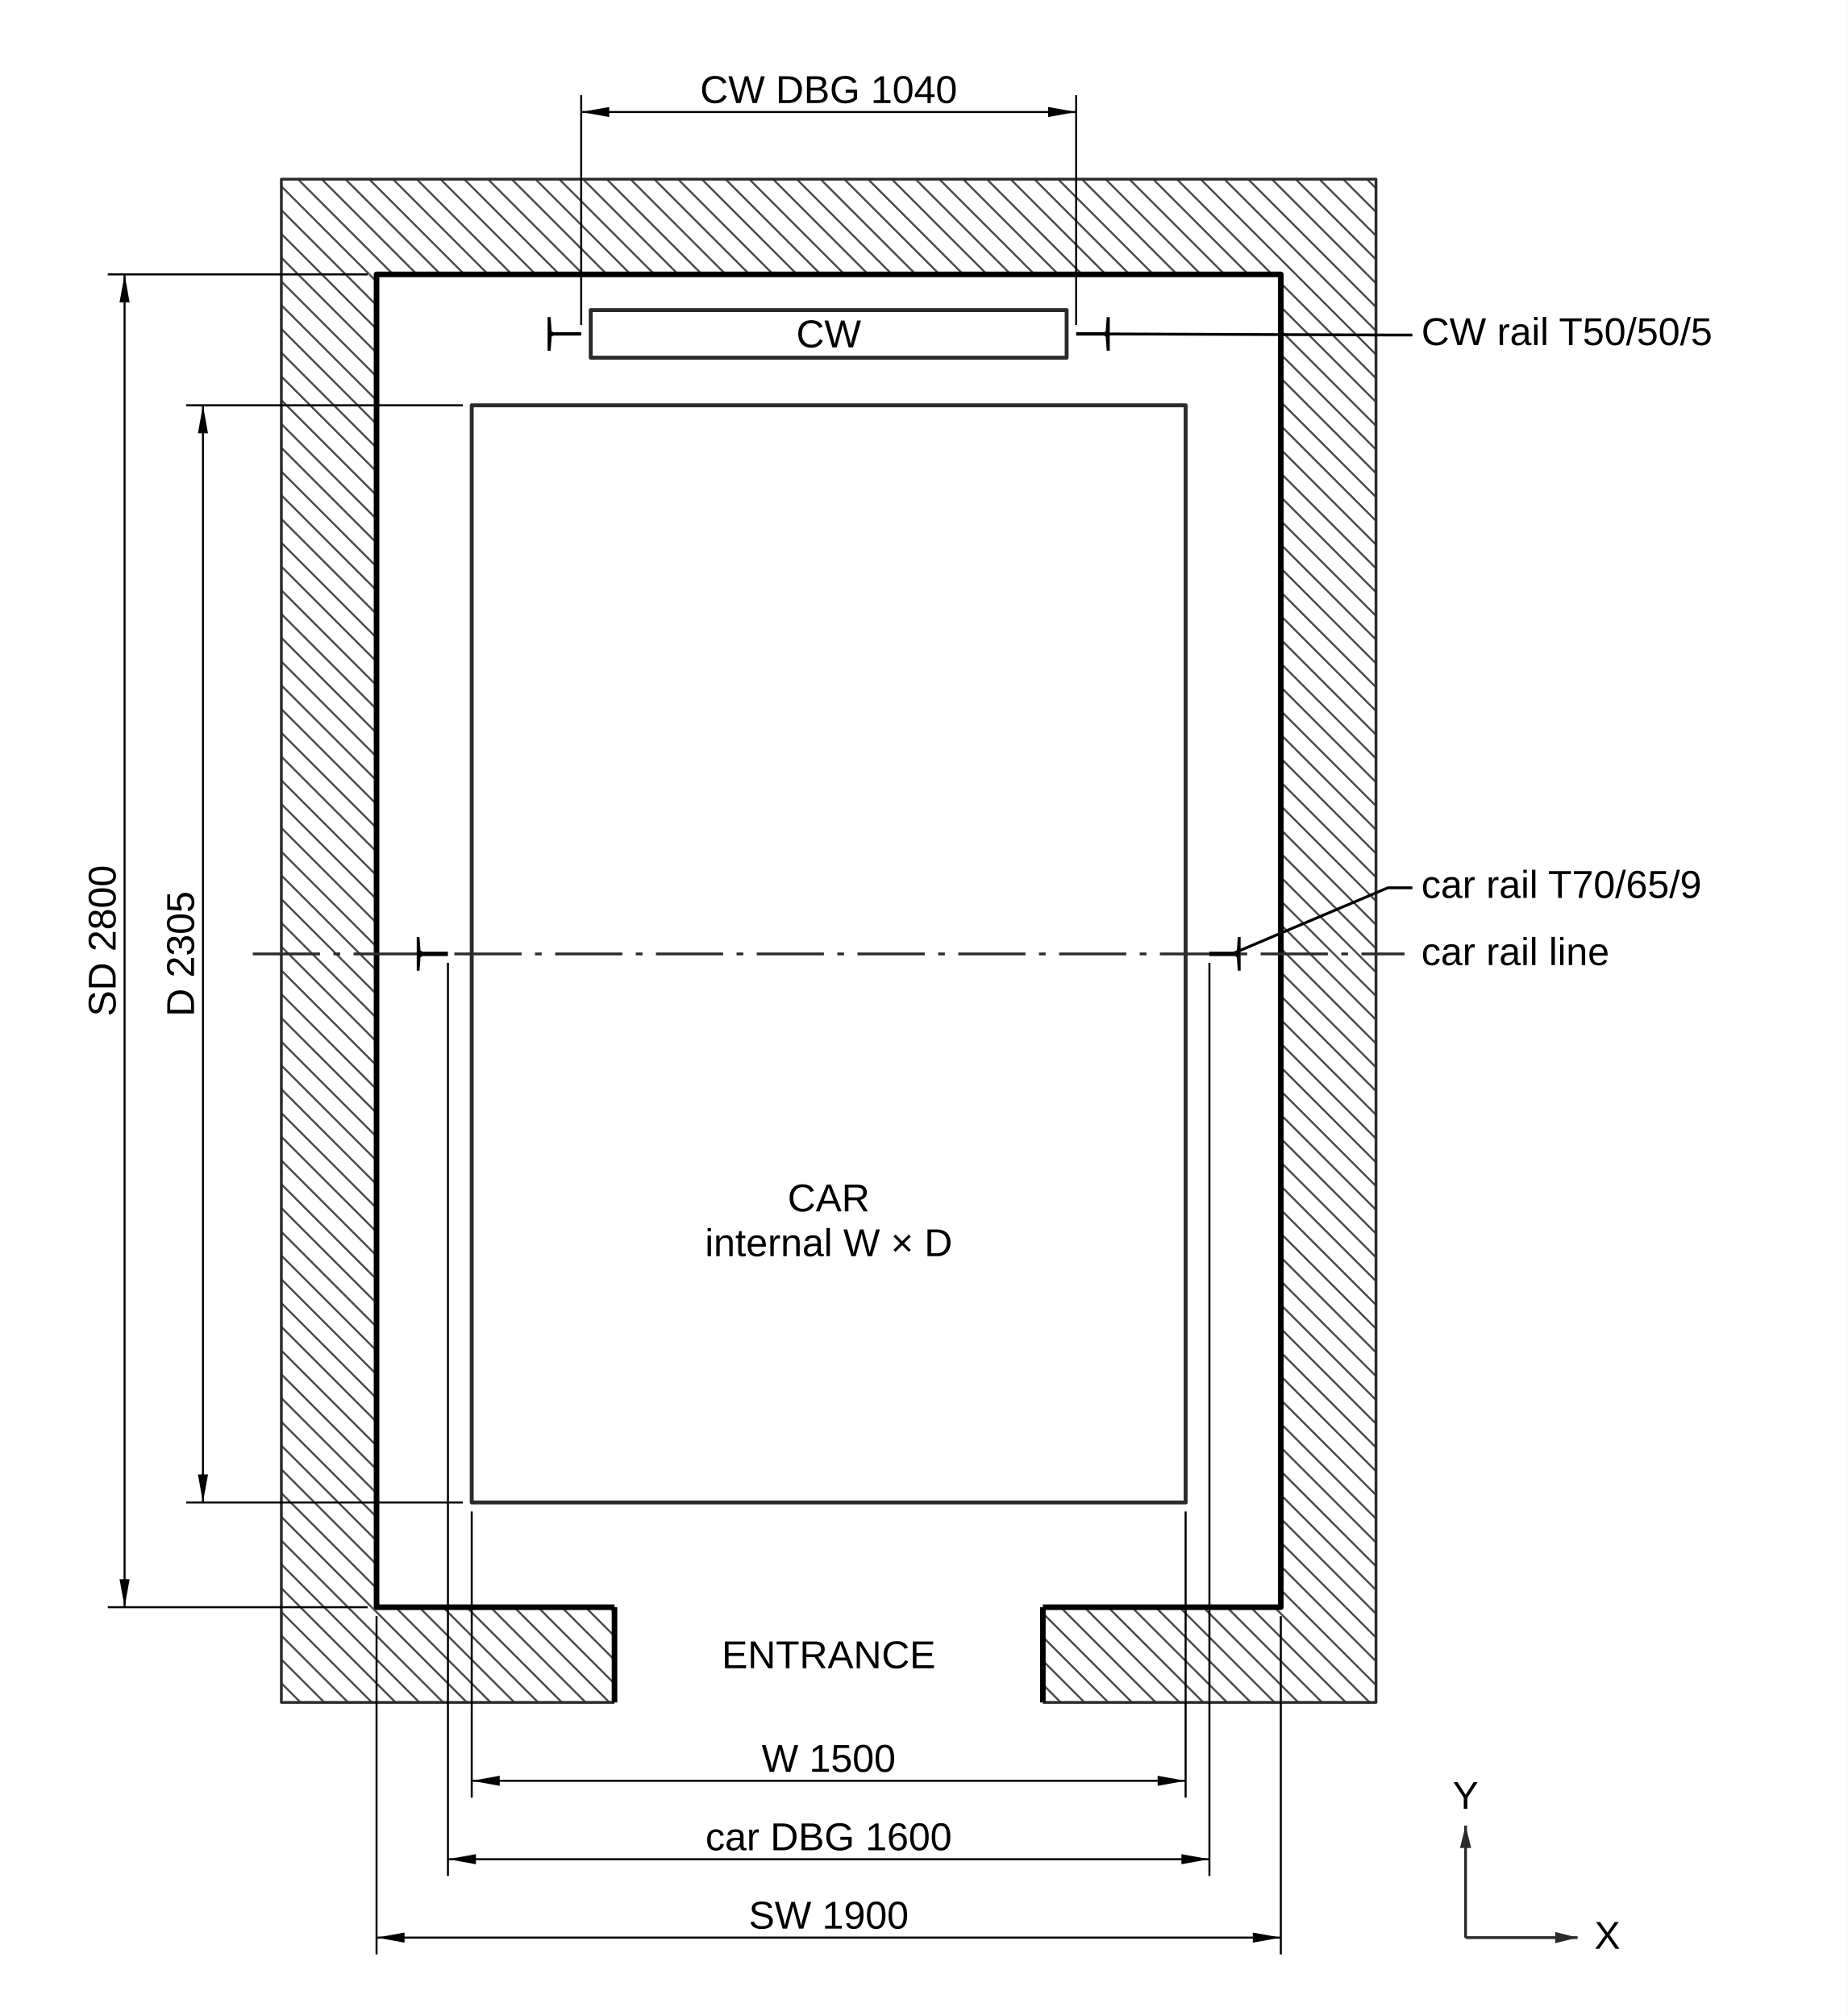
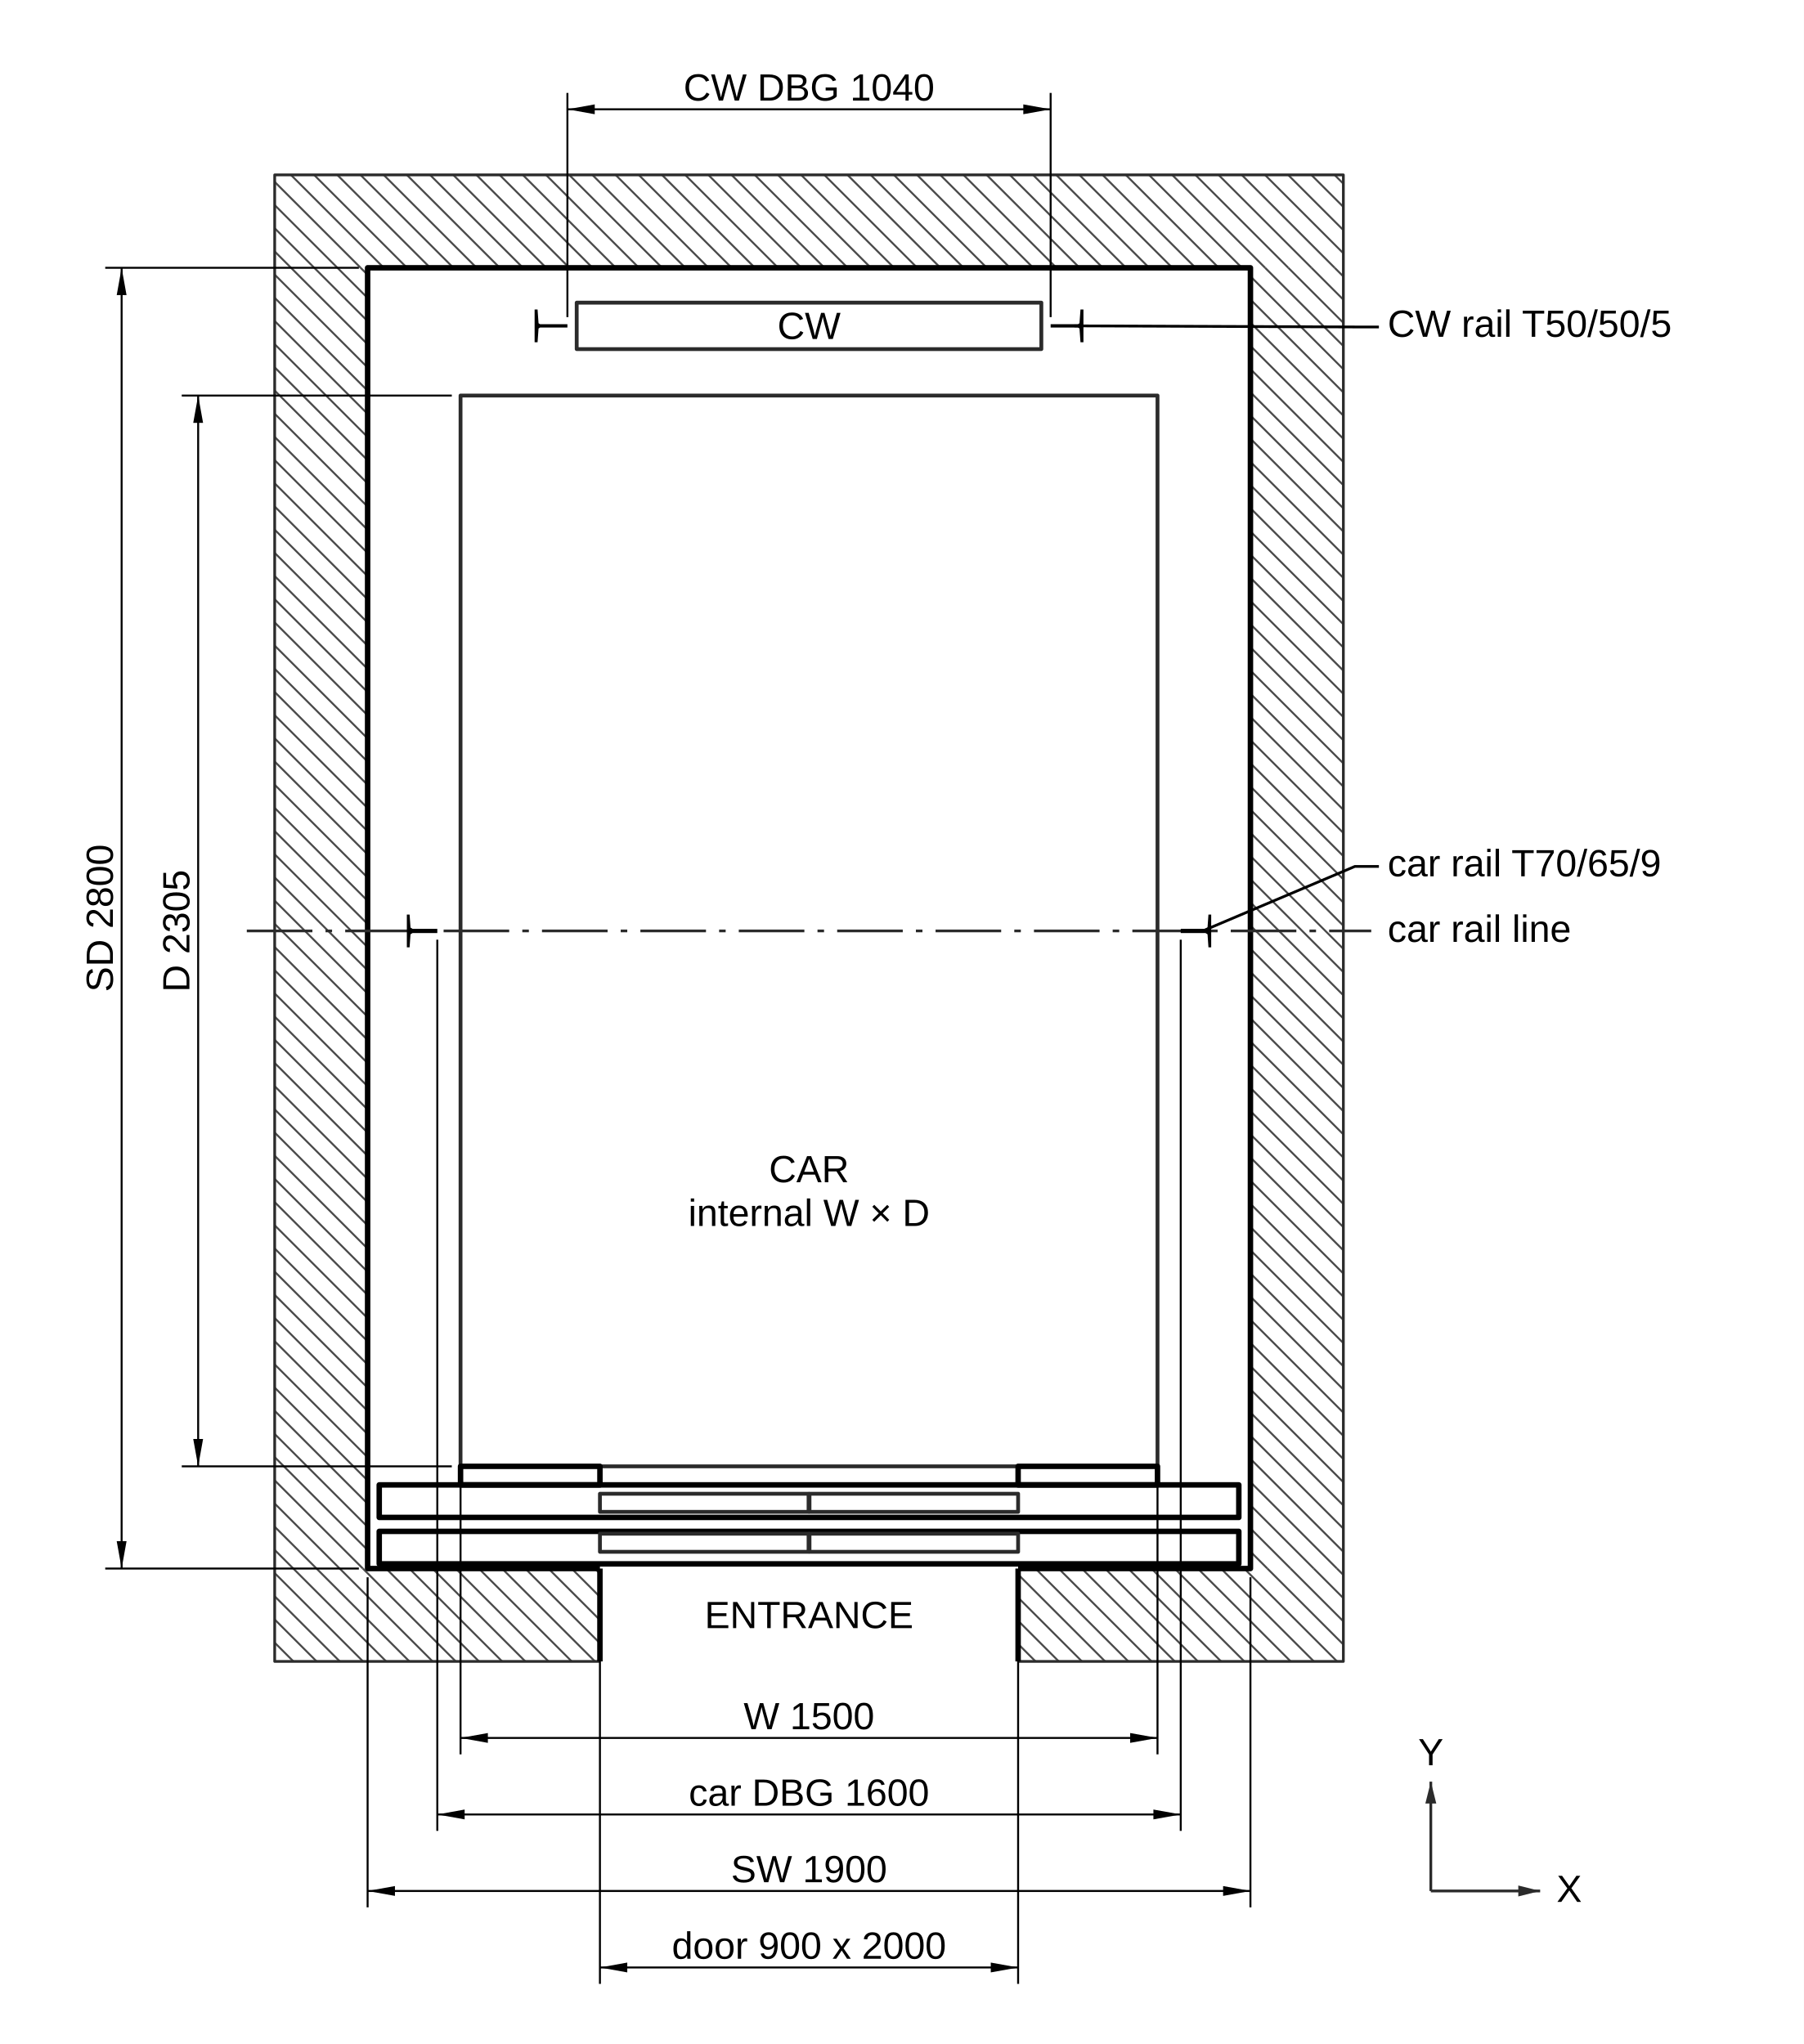
- <svg xmlns="http://www.w3.org/2000/svg" version="1.1" width="165mm" height="180mm" viewBox="0 0 1650 1800" data-figure="F1" data-view="0.043,-200,3000,25.125,16">
-   <rect x="0" y="0" width="1650" height="1800" fill="#FFFFFF" />
+ <svg xmlns="http://www.w3.org/2000/svg" version="1.1" width="165mm" height="187mm" viewBox="0 0 1650 1870" data-figure="F1" data-view="0.043,-200,3000,25.125,16">
+   <rect x="0" y="0" width="1650" height="1870" fill="#FFFFFF" />
  <polyline points="1220.66,160 1228.75,168.09" fill="none" stroke="#4A4A4A" stroke-width="1.8" stroke-linejoin="round" stroke-linecap="butt" />
  <polyline points="1199.45,160 1228.75,189.3" fill="none" stroke="#4A4A4A" stroke-width="1.8" stroke-linejoin="round" stroke-linecap="butt" />
  <polyline points="1178.23,160 1228.75,210.52" fill="none" stroke="#4A4A4A" stroke-width="1.8" stroke-linejoin="round" stroke-linecap="butt" />
  <polyline points="1157.02,160 1228.75,231.73" fill="none" stroke="#4A4A4A" stroke-width="1.8" stroke-linejoin="round" stroke-linecap="butt" />
  <polyline points="1135.81,160 1220.81,245" fill="none" stroke="#4A4A4A" stroke-width="1.8" stroke-linejoin="round" stroke-linecap="butt" />
  <polyline points="1114.59,160 1199.59,245" fill="none" stroke="#4A4A4A" stroke-width="1.8" stroke-linejoin="round" stroke-linecap="butt" />
  <polyline points="1093.38,160 1178.38,245" fill="none" stroke="#4A4A4A" stroke-width="1.8" stroke-linejoin="round" stroke-linecap="butt" />
  <polyline points="1072.17,160 1157.17,245" fill="none" stroke="#4A4A4A" stroke-width="1.8" stroke-linejoin="round" stroke-linecap="butt" />
  <polyline points="1050.95,160 1135.95,245" fill="none" stroke="#4A4A4A" stroke-width="1.8" stroke-linejoin="round" stroke-linecap="butt" />
  <polyline points="1029.74,160 1114.74,245" fill="none" stroke="#4A4A4A" stroke-width="1.8" stroke-linejoin="round" stroke-linecap="butt" />
  <polyline points="1008.53,160 1093.53,245" fill="none" stroke="#4A4A4A" stroke-width="1.8" stroke-linejoin="round" stroke-linecap="butt" />
  <polyline points="987.31,160 1072.31,245" fill="none" stroke="#4A4A4A" stroke-width="1.8" stroke-linejoin="round" stroke-linecap="butt" />
  <polyline points="966.1,160 1051.1,245" fill="none" stroke="#4A4A4A" stroke-width="1.8" stroke-linejoin="round" stroke-linecap="butt" />
  <polyline points="944.89,160 1029.89,245" fill="none" stroke="#4A4A4A" stroke-width="1.8" stroke-linejoin="round" stroke-linecap="butt" />
  <polyline points="923.68,160 1008.68,245" fill="none" stroke="#4A4A4A" stroke-width="1.8" stroke-linejoin="round" stroke-linecap="butt" />
  <polyline points="902.46,160 987.46,245" fill="none" stroke="#4A4A4A" stroke-width="1.8" stroke-linejoin="round" stroke-linecap="butt" />
  <polyline points="881.25,160 966.25,245" fill="none" stroke="#4A4A4A" stroke-width="1.8" stroke-linejoin="round" stroke-linecap="butt" />
  <polyline points="860.04,160 945.04,245" fill="none" stroke="#4A4A4A" stroke-width="1.8" stroke-linejoin="round" stroke-linecap="butt" />
  <polyline points="838.82,160 923.82,245" fill="none" stroke="#4A4A4A" stroke-width="1.8" stroke-linejoin="round" stroke-linecap="butt" />
  <polyline points="817.61,160 902.61,245" fill="none" stroke="#4A4A4A" stroke-width="1.8" stroke-linejoin="round" stroke-linecap="butt" />
  <polyline points="796.4,160 881.4,245" fill="none" stroke="#4A4A4A" stroke-width="1.8" stroke-linejoin="round" stroke-linecap="butt" />
  <polyline points="775.18,160 860.18,245" fill="none" stroke="#4A4A4A" stroke-width="1.8" stroke-linejoin="round" stroke-linecap="butt" />
  <polyline points="753.97,160 838.97,245" fill="none" stroke="#4A4A4A" stroke-width="1.8" stroke-linejoin="round" stroke-linecap="butt" />
  <polyline points="732.76,160 817.76,245" fill="none" stroke="#4A4A4A" stroke-width="1.8" stroke-linejoin="round" stroke-linecap="butt" />
  <polyline points="711.54,160 796.54,245" fill="none" stroke="#4A4A4A" stroke-width="1.8" stroke-linejoin="round" stroke-linecap="butt" />
  <polyline points="690.33,160 775.33,245" fill="none" stroke="#4A4A4A" stroke-width="1.8" stroke-linejoin="round" stroke-linecap="butt" />
  <polyline points="669.12,160 754.12,245" fill="none" stroke="#4A4A4A" stroke-width="1.8" stroke-linejoin="round" stroke-linecap="butt" />
  <polyline points="647.9,160 732.9,245" fill="none" stroke="#4A4A4A" stroke-width="1.8" stroke-linejoin="round" stroke-linecap="butt" />
  <polyline points="626.69,160 711.69,245" fill="none" stroke="#4A4A4A" stroke-width="1.8" stroke-linejoin="round" stroke-linecap="butt" />
  <polyline points="605.48,160 690.48,245" fill="none" stroke="#4A4A4A" stroke-width="1.8" stroke-linejoin="round" stroke-linecap="butt" />
  <polyline points="584.26,160 669.26,245" fill="none" stroke="#4A4A4A" stroke-width="1.8" stroke-linejoin="round" stroke-linecap="butt" />
  <polyline points="563.05,160 648.05,245" fill="none" stroke="#4A4A4A" stroke-width="1.8" stroke-linejoin="round" stroke-linecap="butt" />
  <polyline points="541.84,160 626.84,245" fill="none" stroke="#4A4A4A" stroke-width="1.8" stroke-linejoin="round" stroke-linecap="butt" />
  <polyline points="520.62,160 605.62,245" fill="none" stroke="#4A4A4A" stroke-width="1.8" stroke-linejoin="round" stroke-linecap="butt" />
  <polyline points="499.41,160 584.41,245" fill="none" stroke="#4A4A4A" stroke-width="1.8" stroke-linejoin="round" stroke-linecap="butt" />
  <polyline points="478.2,160 563.2,245" fill="none" stroke="#4A4A4A" stroke-width="1.8" stroke-linejoin="round" stroke-linecap="butt" />
  <polyline points="456.98,160 541.98,245" fill="none" stroke="#4A4A4A" stroke-width="1.8" stroke-linejoin="round" stroke-linecap="butt" />
  <polyline points="435.77,160 520.77,245" fill="none" stroke="#4A4A4A" stroke-width="1.8" stroke-linejoin="round" stroke-linecap="butt" />
  <polyline points="414.56,160 499.56,245" fill="none" stroke="#4A4A4A" stroke-width="1.8" stroke-linejoin="round" stroke-linecap="butt" />
  <polyline points="393.35,160 478.35,245" fill="none" stroke="#4A4A4A" stroke-width="1.8" stroke-linejoin="round" stroke-linecap="butt" />
  <polyline points="372.13,160 457.13,245" fill="none" stroke="#4A4A4A" stroke-width="1.8" stroke-linejoin="round" stroke-linecap="butt" />
  <polyline points="350.92,160 435.92,245" fill="none" stroke="#4A4A4A" stroke-width="1.8" stroke-linejoin="round" stroke-linecap="butt" />
  <polyline points="329.71,160 414.71,245" fill="none" stroke="#4A4A4A" stroke-width="1.8" stroke-linejoin="round" stroke-linecap="butt" />
  <polyline points="308.49,160 393.49,245" fill="none" stroke="#4A4A4A" stroke-width="1.8" stroke-linejoin="round" stroke-linecap="butt" />
  <polyline points="287.28,160 372.28,245" fill="none" stroke="#4A4A4A" stroke-width="1.8" stroke-linejoin="round" stroke-linecap="butt" />
  <polyline points="266.07,160 351.07,245" fill="none" stroke="#4A4A4A" stroke-width="1.8" stroke-linejoin="round" stroke-linecap="butt" />
  <polyline points="251.25,166.4 329.85,245" fill="none" stroke="#4A4A4A" stroke-width="1.8" stroke-linejoin="round" stroke-linecap="butt" />
  <polyline points="251.25,187.61 308.64,245" fill="none" stroke="#4A4A4A" stroke-width="1.8" stroke-linejoin="round" stroke-linecap="butt" />
  <polyline points="251.25,208.82 287.43,245" fill="none" stroke="#4A4A4A" stroke-width="1.8" stroke-linejoin="round" stroke-linecap="butt" />
  <polyline points="251.25,230.04 266.21,245" fill="none" stroke="#4A4A4A" stroke-width="1.8" stroke-linejoin="round" stroke-linecap="butt" />
  <polyline points="329.85,245 336.25,251.4" fill="none" stroke="#4A4A4A" stroke-width="1.8" stroke-linejoin="round" stroke-linecap="butt" />
  <polyline points="308.64,245 336.25,272.61" fill="none" stroke="#4A4A4A" stroke-width="1.8" stroke-linejoin="round" stroke-linecap="butt" />
  <polyline points="287.43,245 336.25,293.82" fill="none" stroke="#4A4A4A" stroke-width="1.8" stroke-linejoin="round" stroke-linecap="butt" />
  <polyline points="266.21,245 336.25,315.04" fill="none" stroke="#4A4A4A" stroke-width="1.8" stroke-linejoin="round" stroke-linecap="butt" />
  <polyline points="251.25,251.25 336.25,336.25" fill="none" stroke="#4A4A4A" stroke-width="1.8" stroke-linejoin="round" stroke-linecap="butt" />
  <polyline points="251.25,272.46 336.25,357.46" fill="none" stroke="#4A4A4A" stroke-width="1.8" stroke-linejoin="round" stroke-linecap="butt" />
  <polyline points="251.25,293.68 336.25,378.68" fill="none" stroke="#4A4A4A" stroke-width="1.8" stroke-linejoin="round" stroke-linecap="butt" />
  <polyline points="251.25,314.89 336.25,399.89" fill="none" stroke="#4A4A4A" stroke-width="1.8" stroke-linejoin="round" stroke-linecap="butt" />
  <polyline points="251.25,336.1 336.25,421.1" fill="none" stroke="#4A4A4A" stroke-width="1.8" stroke-linejoin="round" stroke-linecap="butt" />
  <polyline points="251.25,357.32 336.25,442.32" fill="none" stroke="#4A4A4A" stroke-width="1.8" stroke-linejoin="round" stroke-linecap="butt" />
  <polyline points="251.25,378.53 336.25,463.53" fill="none" stroke="#4A4A4A" stroke-width="1.8" stroke-linejoin="round" stroke-linecap="butt" />
  <polyline points="251.25,399.74 336.25,484.74" fill="none" stroke="#4A4A4A" stroke-width="1.8" stroke-linejoin="round" stroke-linecap="butt" />
  <polyline points="251.25,420.96 336.25,505.96" fill="none" stroke="#4A4A4A" stroke-width="1.8" stroke-linejoin="round" stroke-linecap="butt" />
  <polyline points="251.25,442.17 336.25,527.17" fill="none" stroke="#4A4A4A" stroke-width="1.8" stroke-linejoin="round" stroke-linecap="butt" />
  <polyline points="251.25,463.38 336.25,548.38" fill="none" stroke="#4A4A4A" stroke-width="1.8" stroke-linejoin="round" stroke-linecap="butt" />
  <polyline points="251.25,484.6 336.25,569.6" fill="none" stroke="#4A4A4A" stroke-width="1.8" stroke-linejoin="round" stroke-linecap="butt" />
  <polyline points="251.25,505.81 336.25,590.81" fill="none" stroke="#4A4A4A" stroke-width="1.8" stroke-linejoin="round" stroke-linecap="butt" />
  <polyline points="251.25,527.02 336.25,612.02" fill="none" stroke="#4A4A4A" stroke-width="1.8" stroke-linejoin="round" stroke-linecap="butt" />
  <polyline points="251.25,548.23 336.25,633.23" fill="none" stroke="#4A4A4A" stroke-width="1.8" stroke-linejoin="round" stroke-linecap="butt" />
  <polyline points="251.25,569.45 336.25,654.45" fill="none" stroke="#4A4A4A" stroke-width="1.8" stroke-linejoin="round" stroke-linecap="butt" />
  <polyline points="251.25,590.66 336.25,675.66" fill="none" stroke="#4A4A4A" stroke-width="1.8" stroke-linejoin="round" stroke-linecap="butt" />
  <polyline points="251.25,611.87 336.25,696.87" fill="none" stroke="#4A4A4A" stroke-width="1.8" stroke-linejoin="round" stroke-linecap="butt" />
  <polyline points="251.25,633.09 336.25,718.09" fill="none" stroke="#4A4A4A" stroke-width="1.8" stroke-linejoin="round" stroke-linecap="butt" />
  <polyline points="251.25,654.3 336.25,739.3" fill="none" stroke="#4A4A4A" stroke-width="1.8" stroke-linejoin="round" stroke-linecap="butt" />
  <polyline points="251.25,675.51 336.25,760.51" fill="none" stroke="#4A4A4A" stroke-width="1.8" stroke-linejoin="round" stroke-linecap="butt" />
  <polyline points="251.25,696.73 336.25,781.73" fill="none" stroke="#4A4A4A" stroke-width="1.8" stroke-linejoin="round" stroke-linecap="butt" />
  <polyline points="251.25,717.94 336.25,802.94" fill="none" stroke="#4A4A4A" stroke-width="1.8" stroke-linejoin="round" stroke-linecap="butt" />
  <polyline points="251.25,739.15 336.25,824.15" fill="none" stroke="#4A4A4A" stroke-width="1.8" stroke-linejoin="round" stroke-linecap="butt" />
  <polyline points="251.25,760.37 336.25,845.37" fill="none" stroke="#4A4A4A" stroke-width="1.8" stroke-linejoin="round" stroke-linecap="butt" />
  <polyline points="251.25,781.58 336.25,866.58" fill="none" stroke="#4A4A4A" stroke-width="1.8" stroke-linejoin="round" stroke-linecap="butt" />
  <polyline points="251.25,802.79 336.25,887.79" fill="none" stroke="#4A4A4A" stroke-width="1.8" stroke-linejoin="round" stroke-linecap="butt" />
  <polyline points="251.25,824.01 336.25,909.01" fill="none" stroke="#4A4A4A" stroke-width="1.8" stroke-linejoin="round" stroke-linecap="butt" />
  <polyline points="251.25,845.22 336.25,930.22" fill="none" stroke="#4A4A4A" stroke-width="1.8" stroke-linejoin="round" stroke-linecap="butt" />
  <polyline points="251.25,866.43 336.25,951.43" fill="none" stroke="#4A4A4A" stroke-width="1.8" stroke-linejoin="round" stroke-linecap="butt" />
  <polyline points="251.25,887.65 336.25,972.65" fill="none" stroke="#4A4A4A" stroke-width="1.8" stroke-linejoin="round" stroke-linecap="butt" />
  <polyline points="251.25,908.86 336.25,993.86" fill="none" stroke="#4A4A4A" stroke-width="1.8" stroke-linejoin="round" stroke-linecap="butt" />
  <polyline points="251.25,930.07 336.25,1015.07" fill="none" stroke="#4A4A4A" stroke-width="1.8" stroke-linejoin="round" stroke-linecap="butt" />
  <polyline points="251.25,951.29 336.25,1036.29" fill="none" stroke="#4A4A4A" stroke-width="1.8" stroke-linejoin="round" stroke-linecap="butt" />
  <polyline points="251.25,972.5 336.25,1057.5" fill="none" stroke="#4A4A4A" stroke-width="1.8" stroke-linejoin="round" stroke-linecap="butt" />
  <polyline points="251.25,993.71 336.25,1078.71" fill="none" stroke="#4A4A4A" stroke-width="1.8" stroke-linejoin="round" stroke-linecap="butt" />
  <polyline points="251.25,1014.93 336.25,1099.93" fill="none" stroke="#4A4A4A" stroke-width="1.8" stroke-linejoin="round" stroke-linecap="butt" />
  <polyline points="251.25,1036.14 336.25,1121.14" fill="none" stroke="#4A4A4A" stroke-width="1.8" stroke-linejoin="round" stroke-linecap="butt" />
  <polyline points="251.25,1057.35 336.25,1142.35" fill="none" stroke="#4A4A4A" stroke-width="1.8" stroke-linejoin="round" stroke-linecap="butt" />
  <polyline points="251.25,1078.56 336.25,1163.56" fill="none" stroke="#4A4A4A" stroke-width="1.8" stroke-linejoin="round" stroke-linecap="butt" />
  <polyline points="251.25,1099.78 336.25,1184.78" fill="none" stroke="#4A4A4A" stroke-width="1.8" stroke-linejoin="round" stroke-linecap="butt" />
  <polyline points="251.25,1120.99 336.25,1205.99" fill="none" stroke="#4A4A4A" stroke-width="1.8" stroke-linejoin="round" stroke-linecap="butt" />
  <polyline points="251.25,1142.2 336.25,1227.2" fill="none" stroke="#4A4A4A" stroke-width="1.8" stroke-linejoin="round" stroke-linecap="butt" />
  <polyline points="251.25,1163.42 336.25,1248.42" fill="none" stroke="#4A4A4A" stroke-width="1.8" stroke-linejoin="round" stroke-linecap="butt" />
  <polyline points="251.25,1184.63 336.25,1269.63" fill="none" stroke="#4A4A4A" stroke-width="1.8" stroke-linejoin="round" stroke-linecap="butt" />
  <polyline points="251.25,1205.84 336.25,1290.84" fill="none" stroke="#4A4A4A" stroke-width="1.8" stroke-linejoin="round" stroke-linecap="butt" />
  <polyline points="251.25,1227.06 336.25,1312.06" fill="none" stroke="#4A4A4A" stroke-width="1.8" stroke-linejoin="round" stroke-linecap="butt" />
  <polyline points="251.25,1248.27 336.25,1333.27" fill="none" stroke="#4A4A4A" stroke-width="1.8" stroke-linejoin="round" stroke-linecap="butt" />
  <polyline points="251.25,1269.48 336.25,1354.48" fill="none" stroke="#4A4A4A" stroke-width="1.8" stroke-linejoin="round" stroke-linecap="butt" />
  <polyline points="251.25,1290.7 336.25,1375.7" fill="none" stroke="#4A4A4A" stroke-width="1.8" stroke-linejoin="round" stroke-linecap="butt" />
  <polyline points="251.25,1311.91 336.25,1396.91" fill="none" stroke="#4A4A4A" stroke-width="1.8" stroke-linejoin="round" stroke-linecap="butt" />
  <polyline points="251.25,1333.12 336.25,1418.12" fill="none" stroke="#4A4A4A" stroke-width="1.8" stroke-linejoin="round" stroke-linecap="butt" />
  <polyline points="251.25,1354.34 331.91,1435" fill="none" stroke="#4A4A4A" stroke-width="1.8" stroke-linejoin="round" stroke-linecap="butt" />
  <polyline points="251.25,1375.55 310.7,1435" fill="none" stroke="#4A4A4A" stroke-width="1.8" stroke-linejoin="round" stroke-linecap="butt" />
  <polyline points="251.25,1396.76 289.49,1435" fill="none" stroke="#4A4A4A" stroke-width="1.8" stroke-linejoin="round" stroke-linecap="butt" />
  <polyline points="251.25,1417.98 268.27,1435" fill="none" stroke="#4A4A4A" stroke-width="1.8" stroke-linejoin="round" stroke-linecap="butt" />
  <polyline points="1220.81,245 1228.75,252.94" fill="none" stroke="#4A4A4A" stroke-width="1.8" stroke-linejoin="round" stroke-linecap="butt" />
  <polyline points="1199.59,245 1228.75,274.16" fill="none" stroke="#4A4A4A" stroke-width="1.8" stroke-linejoin="round" stroke-linecap="butt" />
  <polyline points="1178.38,245 1228.75,295.37" fill="none" stroke="#4A4A4A" stroke-width="1.8" stroke-linejoin="round" stroke-linecap="butt" />
  <polyline points="1157.17,245 1228.75,316.58" fill="none" stroke="#4A4A4A" stroke-width="1.8" stroke-linejoin="round" stroke-linecap="butt" />
  <polyline points="1143.75,252.8 1228.75,337.8" fill="none" stroke="#4A4A4A" stroke-width="1.8" stroke-linejoin="round" stroke-linecap="butt" />
  <polyline points="1143.75,274.01 1228.75,359.01" fill="none" stroke="#4A4A4A" stroke-width="1.8" stroke-linejoin="round" stroke-linecap="butt" />
  <polyline points="1143.75,295.22 1228.75,380.22" fill="none" stroke="#4A4A4A" stroke-width="1.8" stroke-linejoin="round" stroke-linecap="butt" />
  <polyline points="1143.75,316.44 1228.75,401.44" fill="none" stroke="#4A4A4A" stroke-width="1.8" stroke-linejoin="round" stroke-linecap="butt" />
  <polyline points="1143.75,337.65 1228.75,422.65" fill="none" stroke="#4A4A4A" stroke-width="1.8" stroke-linejoin="round" stroke-linecap="butt" />
  <polyline points="1143.75,358.86 1228.75,443.86" fill="none" stroke="#4A4A4A" stroke-width="1.8" stroke-linejoin="round" stroke-linecap="butt" />
  <polyline points="1143.75,380.07 1228.75,465.07" fill="none" stroke="#4A4A4A" stroke-width="1.8" stroke-linejoin="round" stroke-linecap="butt" />
  <polyline points="1143.75,401.29 1228.75,486.29" fill="none" stroke="#4A4A4A" stroke-width="1.8" stroke-linejoin="round" stroke-linecap="butt" />
  <polyline points="1143.75,422.5 1228.75,507.5" fill="none" stroke="#4A4A4A" stroke-width="1.8" stroke-linejoin="round" stroke-linecap="butt" />
  <polyline points="1143.75,443.71 1228.75,528.71" fill="none" stroke="#4A4A4A" stroke-width="1.8" stroke-linejoin="round" stroke-linecap="butt" />
  <polyline points="1143.75,464.93 1228.75,549.93" fill="none" stroke="#4A4A4A" stroke-width="1.8" stroke-linejoin="round" stroke-linecap="butt" />
  <polyline points="1143.75,486.14 1228.75,571.14" fill="none" stroke="#4A4A4A" stroke-width="1.8" stroke-linejoin="round" stroke-linecap="butt" />
  <polyline points="1143.75,507.35 1228.75,592.35" fill="none" stroke="#4A4A4A" stroke-width="1.8" stroke-linejoin="round" stroke-linecap="butt" />
  <polyline points="1143.75,528.57 1228.75,613.57" fill="none" stroke="#4A4A4A" stroke-width="1.8" stroke-linejoin="round" stroke-linecap="butt" />
  <polyline points="1143.75,549.78 1228.75,634.78" fill="none" stroke="#4A4A4A" stroke-width="1.8" stroke-linejoin="round" stroke-linecap="butt" />
  <polyline points="1143.75,570.99 1228.75,655.99" fill="none" stroke="#4A4A4A" stroke-width="1.8" stroke-linejoin="round" stroke-linecap="butt" />
  <polyline points="1143.75,592.21 1228.75,677.21" fill="none" stroke="#4A4A4A" stroke-width="1.8" stroke-linejoin="round" stroke-linecap="butt" />
  <polyline points="1143.75,613.42 1228.75,698.42" fill="none" stroke="#4A4A4A" stroke-width="1.8" stroke-linejoin="round" stroke-linecap="butt" />
  <polyline points="1143.75,634.63 1228.75,719.63" fill="none" stroke="#4A4A4A" stroke-width="1.8" stroke-linejoin="round" stroke-linecap="butt" />
  <polyline points="1143.75,655.85 1228.75,740.85" fill="none" stroke="#4A4A4A" stroke-width="1.8" stroke-linejoin="round" stroke-linecap="butt" />
  <polyline points="1143.75,677.06 1228.75,762.06" fill="none" stroke="#4A4A4A" stroke-width="1.8" stroke-linejoin="round" stroke-linecap="butt" />
  <polyline points="1143.75,698.27 1228.75,783.27" fill="none" stroke="#4A4A4A" stroke-width="1.8" stroke-linejoin="round" stroke-linecap="butt" />
  <polyline points="1143.75,719.49 1228.75,804.49" fill="none" stroke="#4A4A4A" stroke-width="1.8" stroke-linejoin="round" stroke-linecap="butt" />
  <polyline points="1143.75,740.7 1228.75,825.7" fill="none" stroke="#4A4A4A" stroke-width="1.8" stroke-linejoin="round" stroke-linecap="butt" />
  <polyline points="1143.75,761.91 1228.75,846.91" fill="none" stroke="#4A4A4A" stroke-width="1.8" stroke-linejoin="round" stroke-linecap="butt" />
  <polyline points="1143.75,783.13 1228.75,868.13" fill="none" stroke="#4A4A4A" stroke-width="1.8" stroke-linejoin="round" stroke-linecap="butt" />
  <polyline points="1143.75,804.34 1228.75,889.34" fill="none" stroke="#4A4A4A" stroke-width="1.8" stroke-linejoin="round" stroke-linecap="butt" />
  <polyline points="1143.75,825.55 1228.75,910.55" fill="none" stroke="#4A4A4A" stroke-width="1.8" stroke-linejoin="round" stroke-linecap="butt" />
  <polyline points="1143.75,846.77 1228.75,931.77" fill="none" stroke="#4A4A4A" stroke-width="1.8" stroke-linejoin="round" stroke-linecap="butt" />
  <polyline points="1143.75,867.98 1228.75,952.98" fill="none" stroke="#4A4A4A" stroke-width="1.8" stroke-linejoin="round" stroke-linecap="butt" />
  <polyline points="1143.75,889.19 1228.75,974.19" fill="none" stroke="#4A4A4A" stroke-width="1.8" stroke-linejoin="round" stroke-linecap="butt" />
  <polyline points="1143.75,910.4 1228.75,995.4" fill="none" stroke="#4A4A4A" stroke-width="1.8" stroke-linejoin="round" stroke-linecap="butt" />
  <polyline points="1143.75,931.62 1228.75,1016.62" fill="none" stroke="#4A4A4A" stroke-width="1.8" stroke-linejoin="round" stroke-linecap="butt" />
  <polyline points="1143.75,952.83 1228.75,1037.83" fill="none" stroke="#4A4A4A" stroke-width="1.8" stroke-linejoin="round" stroke-linecap="butt" />
  <polyline points="1143.75,974.04 1228.75,1059.04" fill="none" stroke="#4A4A4A" stroke-width="1.8" stroke-linejoin="round" stroke-linecap="butt" />
  <polyline points="1143.75,995.26 1228.75,1080.26" fill="none" stroke="#4A4A4A" stroke-width="1.8" stroke-linejoin="round" stroke-linecap="butt" />
  <polyline points="1143.75,1016.47 1228.75,1101.47" fill="none" stroke="#4A4A4A" stroke-width="1.8" stroke-linejoin="round" stroke-linecap="butt" />
  <polyline points="1143.75,1037.68 1228.75,1122.68" fill="none" stroke="#4A4A4A" stroke-width="1.8" stroke-linejoin="round" stroke-linecap="butt" />
  <polyline points="1143.75,1058.9 1228.75,1143.9" fill="none" stroke="#4A4A4A" stroke-width="1.8" stroke-linejoin="round" stroke-linecap="butt" />
  <polyline points="1143.75,1080.11 1228.75,1165.11" fill="none" stroke="#4A4A4A" stroke-width="1.8" stroke-linejoin="round" stroke-linecap="butt" />
  <polyline points="1143.75,1101.32 1228.75,1186.32" fill="none" stroke="#4A4A4A" stroke-width="1.8" stroke-linejoin="round" stroke-linecap="butt" />
  <polyline points="1143.75,1122.54 1228.75,1207.54" fill="none" stroke="#4A4A4A" stroke-width="1.8" stroke-linejoin="round" stroke-linecap="butt" />
  <polyline points="1143.75,1143.75 1228.75,1228.75" fill="none" stroke="#4A4A4A" stroke-width="1.8" stroke-linejoin="round" stroke-linecap="butt" />
  <polyline points="1143.75,1164.96 1228.75,1249.96" fill="none" stroke="#4A4A4A" stroke-width="1.8" stroke-linejoin="round" stroke-linecap="butt" />
  <polyline points="1143.75,1186.18 1228.75,1271.18" fill="none" stroke="#4A4A4A" stroke-width="1.8" stroke-linejoin="round" stroke-linecap="butt" />
  <polyline points="1143.75,1207.39 1228.75,1292.39" fill="none" stroke="#4A4A4A" stroke-width="1.8" stroke-linejoin="round" stroke-linecap="butt" />
  <polyline points="1143.75,1228.6 1228.75,1313.6" fill="none" stroke="#4A4A4A" stroke-width="1.8" stroke-linejoin="round" stroke-linecap="butt" />
  <polyline points="1143.75,1249.82 1228.75,1334.82" fill="none" stroke="#4A4A4A" stroke-width="1.8" stroke-linejoin="round" stroke-linecap="butt" />
  <polyline points="1143.75,1271.03 1228.75,1356.03" fill="none" stroke="#4A4A4A" stroke-width="1.8" stroke-linejoin="round" stroke-linecap="butt" />
  <polyline points="1143.75,1292.24 1228.75,1377.24" fill="none" stroke="#4A4A4A" stroke-width="1.8" stroke-linejoin="round" stroke-linecap="butt" />
  <polyline points="1143.75,1313.46 1228.75,1398.46" fill="none" stroke="#4A4A4A" stroke-width="1.8" stroke-linejoin="round" stroke-linecap="butt" />
  <polyline points="1143.75,1334.67 1228.75,1419.67" fill="none" stroke="#4A4A4A" stroke-width="1.8" stroke-linejoin="round" stroke-linecap="butt" />
  <polyline points="1143.75,1355.88 1222.87,1435" fill="none" stroke="#4A4A4A" stroke-width="1.8" stroke-linejoin="round" stroke-linecap="butt" />
  <polyline points="1143.75,1377.1 1201.65,1435" fill="none" stroke="#4A4A4A" stroke-width="1.8" stroke-linejoin="round" stroke-linecap="butt" />
  <polyline points="1143.75,1398.31 1180.44,1435" fill="none" stroke="#4A4A4A" stroke-width="1.8" stroke-linejoin="round" stroke-linecap="butt" />
  <polyline points="1143.75,1419.52 1159.23,1435" fill="none" stroke="#4A4A4A" stroke-width="1.8" stroke-linejoin="round" stroke-linecap="butt" />
  <polyline points="544.05,1435 548.75,1439.7" fill="none" stroke="#4A4A4A" stroke-width="1.8" stroke-linejoin="round" stroke-linecap="butt" />
  <polyline points="522.83,1435 548.75,1460.92" fill="none" stroke="#4A4A4A" stroke-width="1.8" stroke-linejoin="round" stroke-linecap="butt" />
  <polyline points="501.62,1435 548.75,1482.13" fill="none" stroke="#4A4A4A" stroke-width="1.8" stroke-linejoin="round" stroke-linecap="butt" />
  <polyline points="480.41,1435 548.75,1503.34" fill="none" stroke="#4A4A4A" stroke-width="1.8" stroke-linejoin="round" stroke-linecap="butt" />
  <polyline points="459.19,1435 544.19,1520" fill="none" stroke="#4A4A4A" stroke-width="1.8" stroke-linejoin="round" stroke-linecap="butt" />
  <polyline points="437.98,1435 522.98,1520" fill="none" stroke="#4A4A4A" stroke-width="1.8" stroke-linejoin="round" stroke-linecap="butt" />
  <polyline points="416.77,1435 501.77,1520" fill="none" stroke="#4A4A4A" stroke-width="1.8" stroke-linejoin="round" stroke-linecap="butt" />
  <polyline points="395.55,1435 480.55,1520" fill="none" stroke="#4A4A4A" stroke-width="1.8" stroke-linejoin="round" stroke-linecap="butt" />
  <polyline points="374.34,1435 459.34,1520" fill="none" stroke="#4A4A4A" stroke-width="1.8" stroke-linejoin="round" stroke-linecap="butt" />
  <polyline points="353.13,1435 438.13,1520" fill="none" stroke="#4A4A4A" stroke-width="1.8" stroke-linejoin="round" stroke-linecap="butt" />
  <polyline points="331.91,1435 416.91,1520" fill="none" stroke="#4A4A4A" stroke-width="1.8" stroke-linejoin="round" stroke-linecap="butt" />
  <polyline points="310.7,1435 395.7,1520" fill="none" stroke="#4A4A4A" stroke-width="1.8" stroke-linejoin="round" stroke-linecap="butt" />
  <polyline points="289.49,1435 374.49,1520" fill="none" stroke="#4A4A4A" stroke-width="1.8" stroke-linejoin="round" stroke-linecap="butt" />
  <polyline points="268.27,1435 353.27,1520" fill="none" stroke="#4A4A4A" stroke-width="1.8" stroke-linejoin="round" stroke-linecap="butt" />
  <polyline points="251.25,1439.19 332.06,1520" fill="none" stroke="#4A4A4A" stroke-width="1.8" stroke-linejoin="round" stroke-linecap="butt" />
  <polyline points="251.25,1460.4 310.85,1520" fill="none" stroke="#4A4A4A" stroke-width="1.8" stroke-linejoin="round" stroke-linecap="butt" />
  <polyline points="251.25,1481.62 289.63,1520" fill="none" stroke="#4A4A4A" stroke-width="1.8" stroke-linejoin="round" stroke-linecap="butt" />
  <polyline points="251.25,1502.83 268.42,1520" fill="none" stroke="#4A4A4A" stroke-width="1.8" stroke-linejoin="round" stroke-linecap="butt" />
  <polyline points="1222.87,1435 1228.75,1440.88" fill="none" stroke="#4A4A4A" stroke-width="1.8" stroke-linejoin="round" stroke-linecap="butt" />
  <polyline points="1201.65,1435 1228.75,1462.1" fill="none" stroke="#4A4A4A" stroke-width="1.8" stroke-linejoin="round" stroke-linecap="butt" />
  <polyline points="1180.44,1435 1228.75,1483.31" fill="none" stroke="#4A4A4A" stroke-width="1.8" stroke-linejoin="round" stroke-linecap="butt" />
  <polyline points="1159.23,1435 1228.75,1504.52" fill="none" stroke="#4A4A4A" stroke-width="1.8" stroke-linejoin="round" stroke-linecap="butt" />
  <polyline points="1138.02,1435 1223.02,1520" fill="none" stroke="#4A4A4A" stroke-width="1.8" stroke-linejoin="round" stroke-linecap="butt" />
  <polyline points="1116.8,1435 1201.8,1520" fill="none" stroke="#4A4A4A" stroke-width="1.8" stroke-linejoin="round" stroke-linecap="butt" />
  <polyline points="1095.59,1435 1180.59,1520" fill="none" stroke="#4A4A4A" stroke-width="1.8" stroke-linejoin="round" stroke-linecap="butt" />
  <polyline points="1074.38,1435 1159.38,1520" fill="none" stroke="#4A4A4A" stroke-width="1.8" stroke-linejoin="round" stroke-linecap="butt" />
  <polyline points="1053.16,1435 1138.16,1520" fill="none" stroke="#4A4A4A" stroke-width="1.8" stroke-linejoin="round" stroke-linecap="butt" />
  <polyline points="1031.95,1435 1116.95,1520" fill="none" stroke="#4A4A4A" stroke-width="1.8" stroke-linejoin="round" stroke-linecap="butt" />
  <polyline points="1010.74,1435 1095.74,1520" fill="none" stroke="#4A4A4A" stroke-width="1.8" stroke-linejoin="round" stroke-linecap="butt" />
  <polyline points="989.52,1435 1074.52,1520" fill="none" stroke="#4A4A4A" stroke-width="1.8" stroke-linejoin="round" stroke-linecap="butt" />
  <polyline points="968.31,1435 1053.31,1520" fill="none" stroke="#4A4A4A" stroke-width="1.8" stroke-linejoin="round" stroke-linecap="butt" />
  <polyline points="947.1,1435 1032.1,1520" fill="none" stroke="#4A4A4A" stroke-width="1.8" stroke-linejoin="round" stroke-linecap="butt" />
  <polyline points="931.25,1440.37 1010.88,1520" fill="none" stroke="#4A4A4A" stroke-width="1.8" stroke-linejoin="round" stroke-linecap="butt" />
  <polyline points="931.25,1461.58 989.67,1520" fill="none" stroke="#4A4A4A" stroke-width="1.8" stroke-linejoin="round" stroke-linecap="butt" />
  <polyline points="931.25,1482.79 968.46,1520" fill="none" stroke="#4A4A4A" stroke-width="1.8" stroke-linejoin="round" stroke-linecap="butt" />
  <polyline points="931.25,1504.01 947.24,1520" fill="none" stroke="#4A4A4A" stroke-width="1.8" stroke-linejoin="round" stroke-linecap="butt" />
  <polyline points="548.75,1520 251.25,1520 251.25,160 1228.75,160 1228.75,1520 931.25,1520" fill="none" stroke="#2B2B2B" stroke-width="2.5" stroke-linejoin="round" stroke-linecap="butt" />
  <polyline data-tag="shaft" data-value="1900,2800" points="548.75,1435 336.25,1435 336.25,245 1143.75,245 1143.75,1435 931.25,1435" fill="none" stroke="#000000" stroke-width="5" stroke-linejoin="round" stroke-linecap="butt" />
  <polyline data-tag="door-jamb-left" data-value="500" points="548.75,1520 548.75,1435" fill="none" stroke="#000000" stroke-width="5" stroke-linejoin="round" stroke-linecap="butt" />
  <polyline data-tag="door-jamb-right" data-value="1400" points="931.25,1520 931.25,1435" fill="none" stroke="#000000" stroke-width="5" stroke-linejoin="round" stroke-linecap="butt" />
  <text data-tag="entrance" data-value="900" x="740" y="1489.5" font-family="ISOCPEUR, 'Arial Narrow', Arial, sans-serif" font-size="34.72" text-anchor="middle" fill="#000000">ENTRANCE</text>
  <polygon data-tag="car" data-value="1500,2305" points="421.25,1341.5 1058.75,1341.5 1058.75,361.88 421.25,361.88" fill="none" stroke="#2B2B2B" stroke-width="3.5" stroke-linejoin="round" stroke-linecap="butt" />
  <polygon data-tag="counterweight" points="527.5,319.38 952.5,319.38 952.5,276.88 527.5,276.88" fill="none" stroke="#2B2B2B" stroke-width="3.5" stroke-linejoin="round" stroke-linecap="butt" />
  <polyline data-tag="car-rail-line" data-value="1372.5" points="225.75,851.69 1254.25,851.69" fill="none" stroke="#2B2B2B" stroke-width="2.5" stroke-linejoin="round" stroke-linecap="butt" stroke-dasharray="60 12 6 12" />
  <polygon data-tag="car-rail-left" data-value="150" points="372.14,866.69 372.14,836.69 374.65,836.69 375.49,848.6 377.34,849.76 400,849.76 400,853.62 377.34,853.62 375.49,854.77 374.65,866.69" fill="#000000" stroke="none" />
  <polygon data-tag="car-rail-right" data-value="1750" points="1107.86,866.69 1107.86,836.69 1105.35,836.69 1104.51,848.6 1102.66,849.76 1080,849.76 1080,853.62 1102.66,853.62 1104.51,854.77 1105.35,866.69" fill="#000000" stroke="none" />
  <polygon data-tag="cw-rail-left" data-value="430" points="489,313.13 489,283.13 491.7,283.13 492.6,295.73 494.04,296.63 519,296.63 519,299.63 494.04,299.63 492.6,300.53 491.7,313.13" fill="#000000" stroke="none" />
  <polygon data-tag="cw-rail-right" data-value="1470" points="991,313.13 991,283.13 988.3,283.13 987.4,295.73 985.96,296.63 961,296.63 961,299.63 985.96,299.63 987.4,300.53 988.3,313.13" fill="#000000" stroke="none" />
+   <polygon data-tag="door-car-return-left" points="421.25,1358.5 548.75,1358.5 548.75,1341.5 421.25,1341.5" fill="none" stroke="#000000" stroke-width="5" stroke-linejoin="round" stroke-linecap="butt" />
+   <polygon data-tag="door-car-return-right" points="931.25,1358.5 1058.75,1358.5 1058.75,1341.5 931.25,1341.5" fill="none" stroke="#000000" stroke-width="5" stroke-linejoin="round" stroke-linecap="butt" />
+   <polygon data-tag="door-frame-landing-box" points="346.88,1430.75 1133.13,1430.75 1133.13,1401 346.88,1401" fill="none" stroke="#000000" stroke-width="5" stroke-linejoin="round" stroke-linecap="butt" />
+   <polygon data-tag="door-frame-car-box" points="346.88,1388.25 1133.13,1388.25 1133.13,1358.5 346.88,1358.5" fill="none" stroke="#000000" stroke-width="5" stroke-linejoin="round" stroke-linecap="butt" />
+   <polygon data-tag="door-landing-panel-1" points="548.75,1419.7 739.58,1419.7 739.58,1403.13 548.75,1403.13" fill="none" stroke="#2B2B2B" stroke-width="3.5" stroke-linejoin="round" stroke-linecap="butt" />
+   <polygon data-tag="door-landing-panel-2" points="740.43,1419.7 931.25,1419.7 931.25,1403.13 740.43,1403.13" fill="none" stroke="#2B2B2B" stroke-width="3.5" stroke-linejoin="round" stroke-linecap="butt" />
+   <polygon data-tag="door-car-panel-1" points="548.75,1383.15 739.58,1383.15 739.58,1366.58 548.75,1366.58" fill="none" stroke="#2B2B2B" stroke-width="3.5" stroke-linejoin="round" stroke-linecap="butt" />
+   <polygon data-tag="door-car-panel-2" points="740.43,1383.15 931.25,1383.15 931.25,1366.58 740.43,1366.58" fill="none" stroke="#2B2B2B" stroke-width="3.5" stroke-linejoin="round" stroke-linecap="butt" />
  <text x="740" y="1081.59" font-family="ISOCPEUR, 'Arial Narrow', Arial, sans-serif" font-size="34.72" text-anchor="middle" fill="#000000">CAR</text>
  <text x="740" y="1121.59" font-family="ISOCPEUR, 'Arial Narrow', Arial, sans-serif" font-size="34.72" text-anchor="middle" fill="#000000">internal W × D</text>
  <text x="740" y="310.13" font-family="ISOCPEUR, 'Arial Narrow', Arial, sans-serif" font-size="34.72" text-anchor="middle" fill="#000000">CW</text>
  <text x="1269.25" y="861.69" font-family="ISOCPEUR, 'Arial Narrow', Arial, sans-serif" font-size="34.72" text-anchor="start" fill="#000000">car rail line</text>
  <polyline data-tag="car-rail-label-leader" points="1100.08,851.69 1239.25,792.69 1261.25,792.69" fill="none" stroke="#000000" stroke-width="2.5" stroke-linejoin="round" stroke-linecap="butt" />
  <text data-tag="car-rail-label" x="1269.25" y="801.69" font-family="ISOCPEUR, 'Arial Narrow', Arial, sans-serif" font-size="34.72" text-anchor="start" fill="#000000">car rail T70/65/9</text>
  <polyline data-tag="cw-rail-label-leader" points="982.73,298.13 1239.25,299.13 1261.25,299.13" fill="none" stroke="#000000" stroke-width="2.5" stroke-linejoin="round" stroke-linecap="butt" />
  <text data-tag="cw-rail-label" x="1269.25" y="308.13" font-family="ISOCPEUR, 'Arial Narrow', Arial, sans-serif" font-size="34.72" text-anchor="start" fill="#000000">CW rail T50/50/5</text>
  <polyline data-tag="dim-W-ext" points="421.25,1349.5 421.25,1605" fill="none" stroke="#000000" stroke-width="1.8" stroke-linejoin="round" stroke-linecap="butt" />
  <polyline data-tag="dim-W-ext" points="1058.75,1349.5 1058.75,1605" fill="none" stroke="#000000" stroke-width="1.8" stroke-linejoin="round" stroke-linecap="butt" />
  <polyline data-tag="dim-W" data-value="1500" points="421.25,1590 1058.75,1590" fill="none" stroke="#000000" stroke-width="1.8" stroke-linejoin="round" stroke-linecap="butt" />
  <polygon points="421.25,1590 446.25,1585.5 446.25,1594.5" fill="#000000" stroke="none" />
  <polygon points="1058.75,1590 1033.75,1594.5 1033.75,1585.5" fill="#000000" stroke="none" />
  <text data-tag="dim-W-text" data-value="1500" x="740" y="1582" font-family="ISOCPEUR, 'Arial Narrow', Arial, sans-serif" font-size="34.72" text-anchor="middle" fill="#000000">W 1500</text>
  <polyline data-tag="dim-DBG-ext" points="400,859.69 400,1675" fill="none" stroke="#000000" stroke-width="1.8" stroke-linejoin="round" stroke-linecap="butt" />
  <polyline data-tag="dim-DBG-ext" points="1080,859.69 1080,1675" fill="none" stroke="#000000" stroke-width="1.8" stroke-linejoin="round" stroke-linecap="butt" />
  <polyline data-tag="dim-DBG" data-value="1600" points="400,1660 1080,1660" fill="none" stroke="#000000" stroke-width="1.8" stroke-linejoin="round" stroke-linecap="butt" />
  <polygon points="400,1660 425,1655.5 425,1664.5" fill="#000000" stroke="none" />
  <polygon points="1080,1660 1055,1664.5 1055,1655.5" fill="#000000" stroke="none" />
  <text data-tag="dim-DBG-text" data-value="1600" x="740" y="1652" font-family="ISOCPEUR, 'Arial Narrow', Arial, sans-serif" font-size="34.72" text-anchor="middle" fill="#000000">car DBG 1600</text>
  <polyline data-tag="dim-SW-ext" points="336.25,1443 336.25,1745" fill="none" stroke="#000000" stroke-width="1.8" stroke-linejoin="round" stroke-linecap="butt" />
  <polyline data-tag="dim-SW-ext" points="1143.75,1443 1143.75,1745" fill="none" stroke="#000000" stroke-width="1.8" stroke-linejoin="round" stroke-linecap="butt" />
  <polyline data-tag="dim-SW" data-value="1900" points="336.25,1730 1143.75,1730" fill="none" stroke="#000000" stroke-width="1.8" stroke-linejoin="round" stroke-linecap="butt" />
  <polygon points="336.25,1730 361.25,1725.5 361.25,1734.5" fill="#000000" stroke="none" />
  <polygon points="1143.75,1730 1118.75,1734.5 1118.75,1725.5" fill="#000000" stroke="none" />
  <text data-tag="dim-SW-text" data-value="1900" x="740" y="1722" font-family="ISOCPEUR, 'Arial Narrow', Arial, sans-serif" font-size="34.72" text-anchor="middle" fill="#000000">SW 1900</text>
  <polyline data-tag="dim-CWDBG-ext" points="519,290.13 519,85" fill="none" stroke="#000000" stroke-width="1.8" stroke-linejoin="round" stroke-linecap="butt" />
  <polyline data-tag="dim-CWDBG-ext" points="961,290.13 961,85" fill="none" stroke="#000000" stroke-width="1.8" stroke-linejoin="round" stroke-linecap="butt" />
  <polyline data-tag="dim-CWDBG" data-value="1040" points="519,100 961,100" fill="none" stroke="#000000" stroke-width="1.8" stroke-linejoin="round" stroke-linecap="butt" />
  <polygon points="519,100 544,95.5 544,104.5" fill="#000000" stroke="none" />
  <polygon points="961,100 936,104.5 936,95.5" fill="#000000" stroke="none" />
  <text data-tag="dim-CWDBG-text" data-value="1040" x="740" y="92" font-family="ISOCPEUR, 'Arial Narrow', Arial, sans-serif" font-size="34.72" text-anchor="middle" fill="#000000">CW DBG 1040</text>
  <polyline data-tag="dim-D-ext" points="413.25,1341.5 166.25,1341.5" fill="none" stroke="#000000" stroke-width="1.8" stroke-linejoin="round" stroke-linecap="butt" />
  <polyline data-tag="dim-D-ext" points="413.25,361.88 166.25,361.88" fill="none" stroke="#000000" stroke-width="1.8" stroke-linejoin="round" stroke-linecap="butt" />
  <polyline data-tag="dim-D" data-value="2305" points="181.25,1341.5 181.25,361.88" fill="none" stroke="#000000" stroke-width="1.8" stroke-linejoin="round" stroke-linecap="butt" />
  <polygon points="181.25,1341.5 176.75,1316.5 185.75,1316.5" fill="#000000" stroke="none" />
  <polygon points="181.25,361.88 185.75,386.88 176.75,386.88" fill="#000000" stroke="none" />
  <text data-tag="dim-D-text" data-value="2305" x="173.25" y="851.69" font-family="ISOCPEUR, 'Arial Narrow', Arial, sans-serif" font-size="34.72" text-anchor="middle" fill="#000000" transform="rotate(-90 173.25 851.69)">D 2305</text>
  <polyline data-tag="dim-SD-ext" points="328.25,1435 96.25,1435" fill="none" stroke="#000000" stroke-width="1.8" stroke-linejoin="round" stroke-linecap="butt" />
  <polyline data-tag="dim-SD-ext" points="328.25,245 96.25,245" fill="none" stroke="#000000" stroke-width="1.8" stroke-linejoin="round" stroke-linecap="butt" />
  <polyline data-tag="dim-SD" data-value="2800" points="111.25,1435 111.25,245" fill="none" stroke="#000000" stroke-width="1.8" stroke-linejoin="round" stroke-linecap="butt" />
  <polygon points="111.25,1435 106.75,1410 115.75,1410" fill="#000000" stroke="none" />
  <polygon points="111.25,245 115.75,270 106.75,270" fill="#000000" stroke="none" />
  <text data-tag="dim-SD-text" data-value="2800" x="103.25" y="840" font-family="ISOCPEUR, 'Arial Narrow', Arial, sans-serif" font-size="34.72" text-anchor="middle" fill="#000000" transform="rotate(-90 103.25 840)">SD 2800</text>
  <polyline points="1308.75,1730 1408.75,1730" fill="none" stroke="#2B2B2B" stroke-width="2.5" stroke-linejoin="round" stroke-linecap="butt" />
  <polygon points="1408.75,1730 1388.75,1735 1388.75,1725" fill="#2B2B2B" stroke="none" />
  <polyline points="1308.75,1730 1308.75,1630" fill="none" stroke="#2B2B2B" stroke-width="2.5" stroke-linejoin="round" stroke-linecap="butt" />
  <polygon points="1308.75,1630 1313.75,1650 1303.75,1650" fill="#2B2B2B" stroke="none" />
  <text x="1423.75" y="1740" font-family="ISOCPEUR, 'Arial Narrow', Arial, sans-serif" font-size="34.72" text-anchor="start" fill="#000000">X</text>
  <text x="1308.75" y="1615" font-family="ISOCPEUR, 'Arial Narrow', Arial, sans-serif" font-size="34.72" text-anchor="middle" fill="#000000">Y</text>
+   <polyline data-tag="dim-door-ext" points="548.75,1443 548.75,1815" fill="none" stroke="#000000" stroke-width="1.8" stroke-linejoin="round" stroke-linecap="butt" />
+   <polyline data-tag="dim-door-ext" points="931.25,1443 931.25,1815" fill="none" stroke="#000000" stroke-width="1.8" stroke-linejoin="round" stroke-linecap="butt" />
+   <polyline data-tag="dim-door" data-value="900" points="548.75,1800 931.25,1800" fill="none" stroke="#000000" stroke-width="1.8" stroke-linejoin="round" stroke-linecap="butt" />
+   <polygon points="548.75,1800 573.75,1795.5 573.75,1804.5" fill="#000000" stroke="none" />
+   <polygon points="931.25,1800 906.25,1804.5 906.25,1795.5" fill="#000000" stroke="none" />
+   <text data-tag="dim-door-text" data-value="900" x="740" y="1792" font-family="ISOCPEUR, 'Arial Narrow', Arial, sans-serif" font-size="34.72" text-anchor="middle" fill="#000000">door 900 x 2000</text>
</svg>
